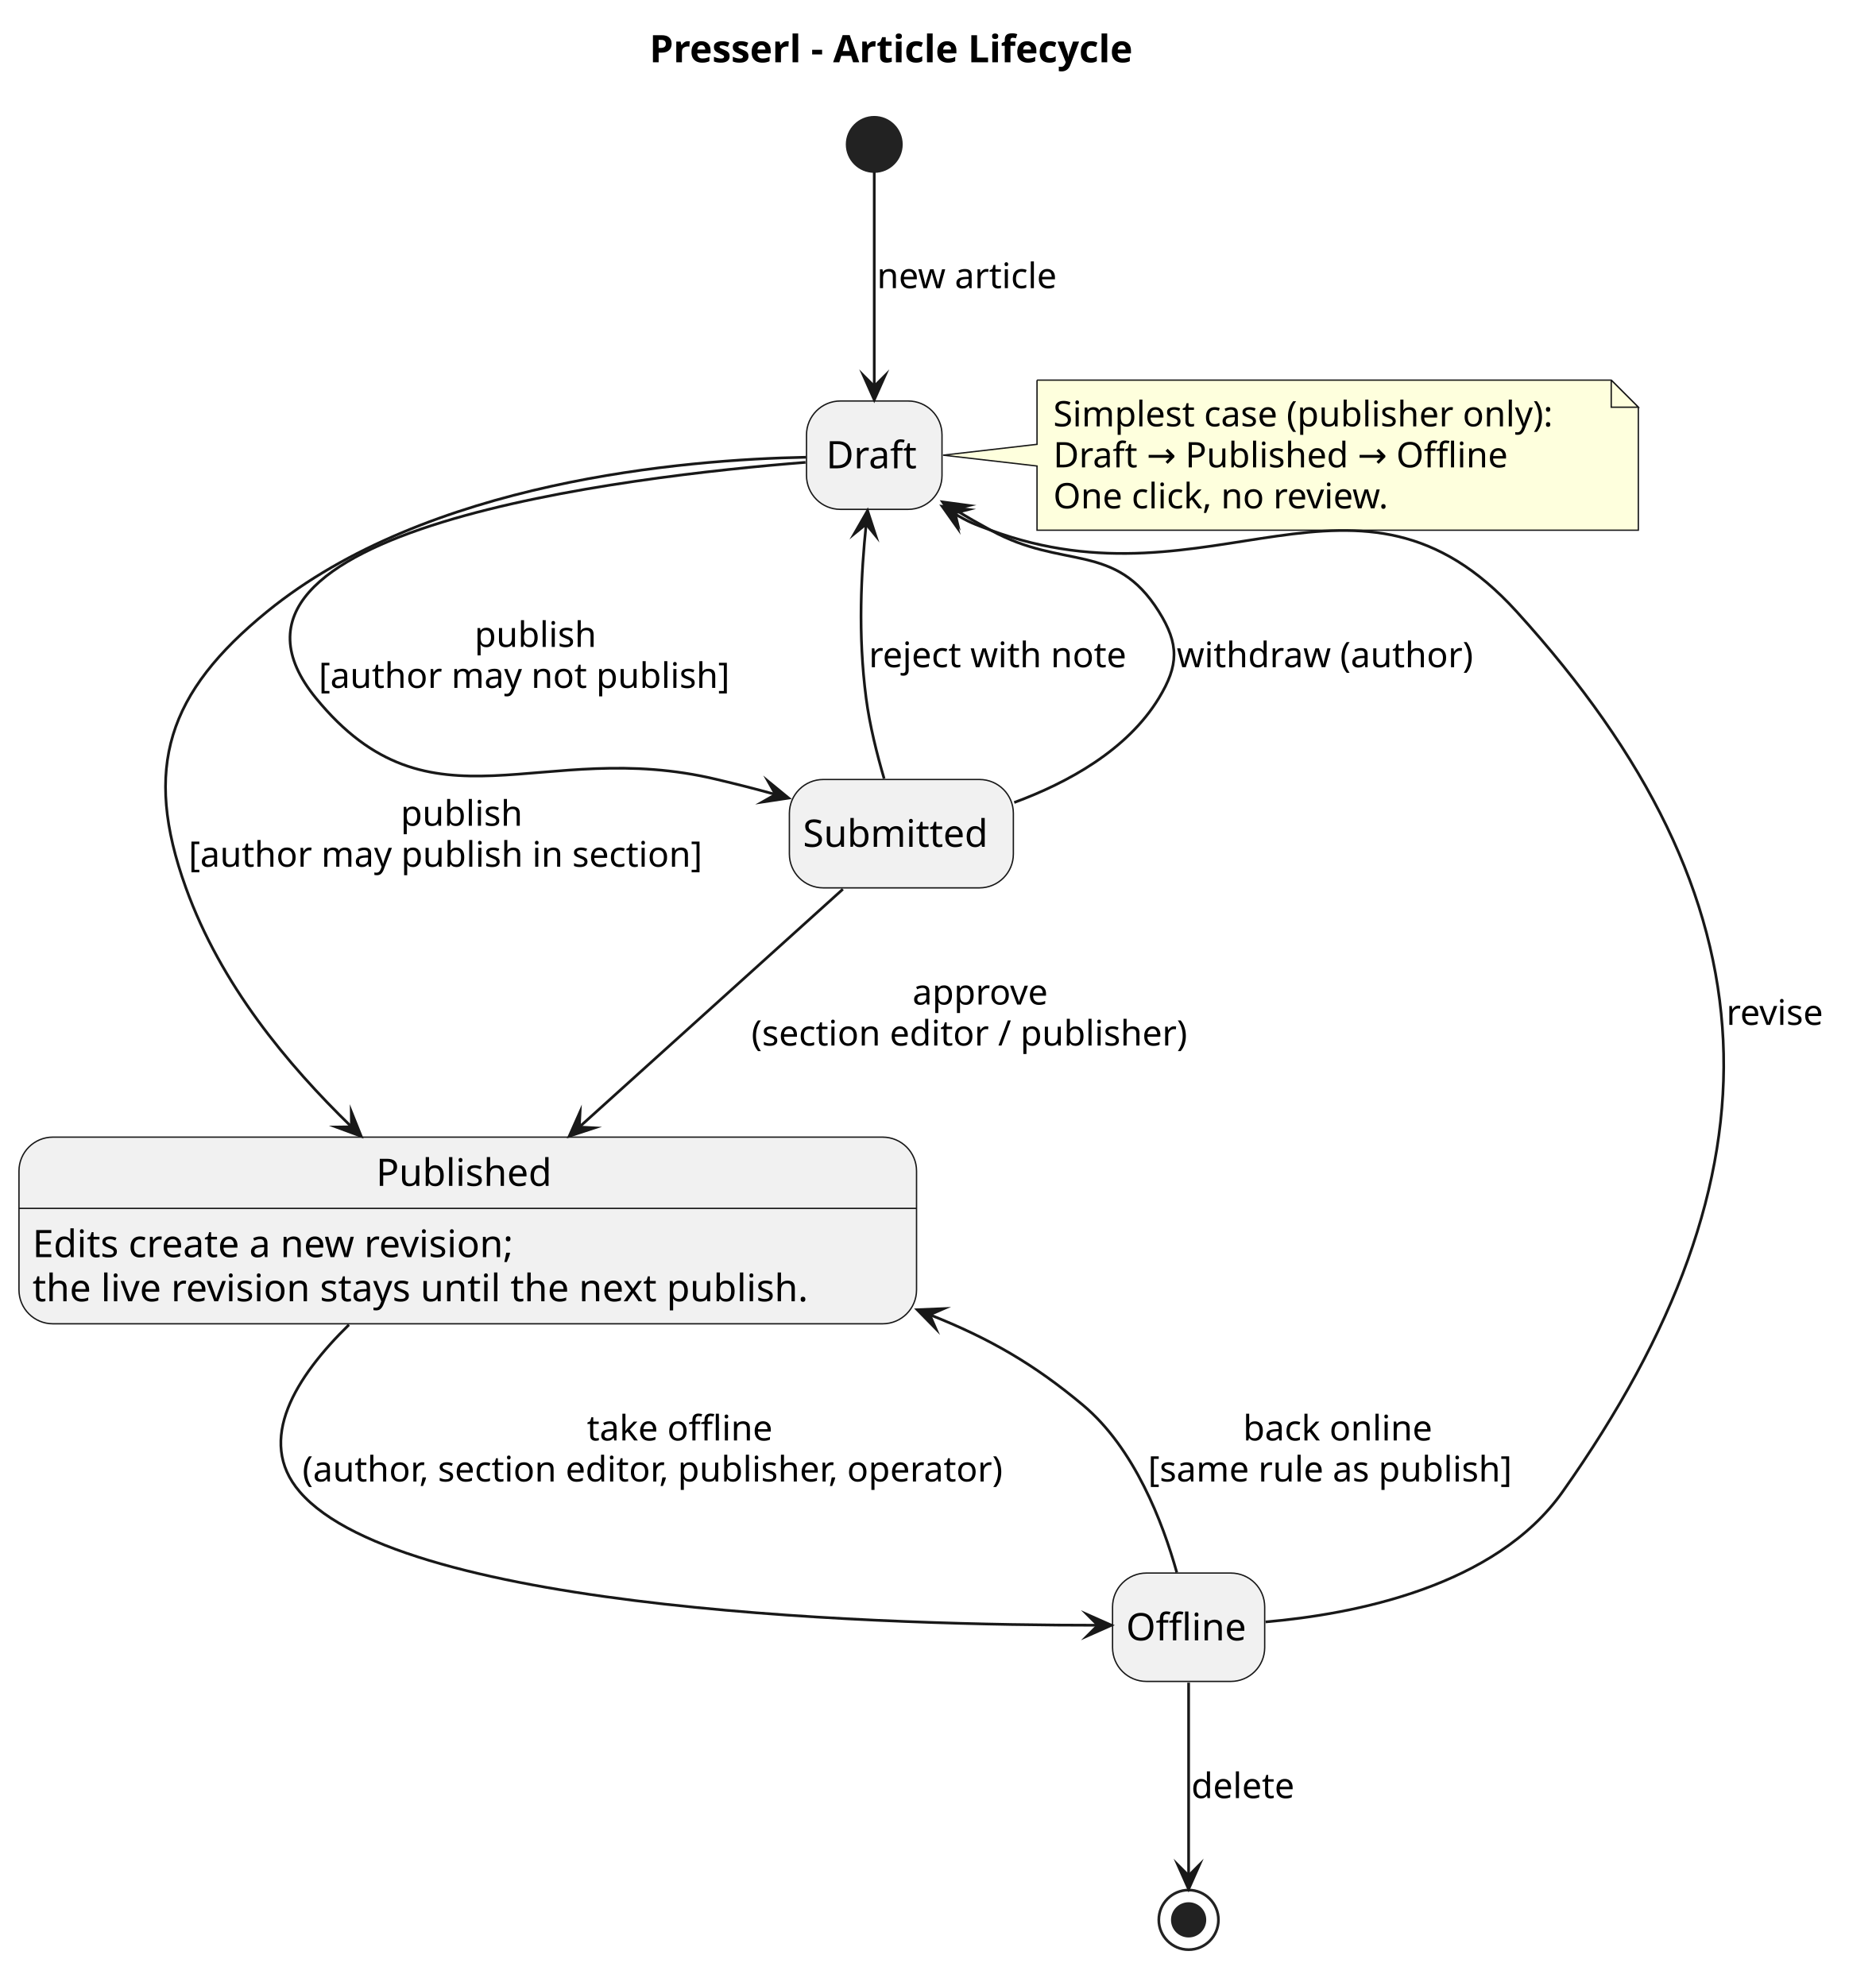
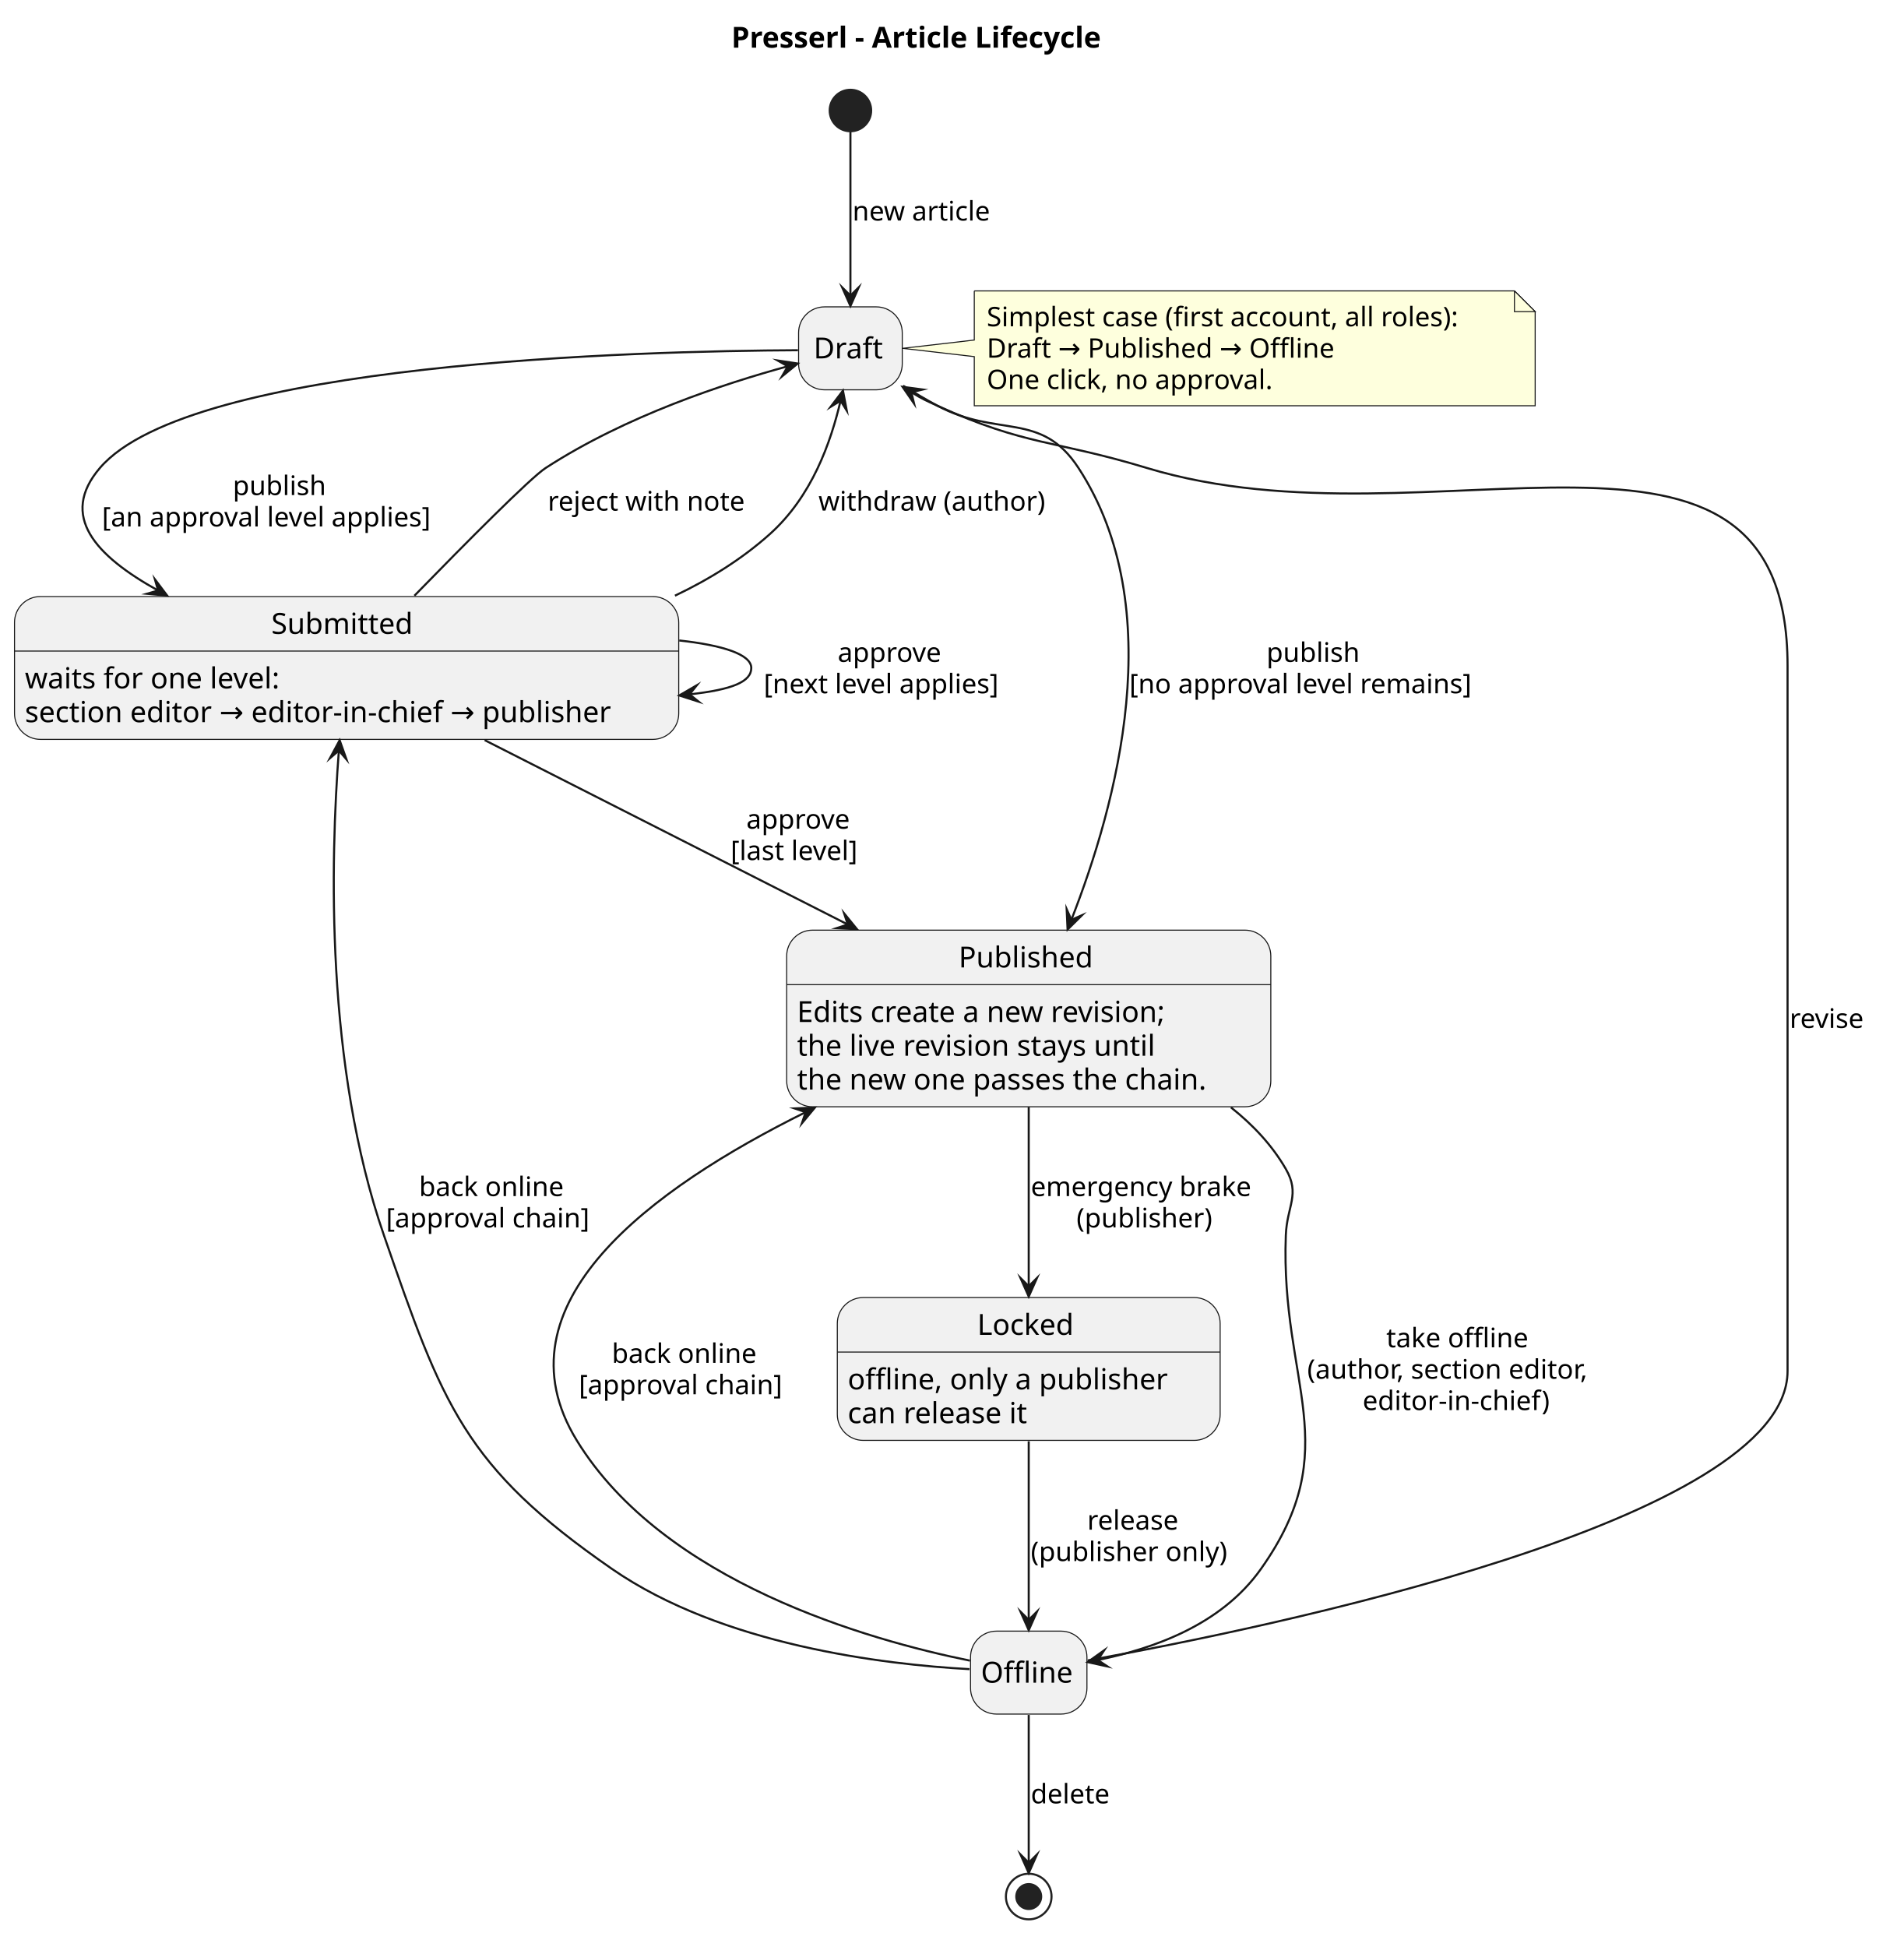
- <svg xmlns="http://www.w3.org/2000/svg" contentStyleType="text/css" data-diagram-type="STATE" height="733px" preserveAspectRatio="none" style="width:692px;height:733px;background:#FFFFFF;" version="1.1" viewBox="0 0 692 733" width="692px" zoomAndPan="magnify">
+ <svg xmlns="http://www.w3.org/2000/svg" contentStyleType="text/css" data-diagram-type="STATE" height="939px" preserveAspectRatio="none" style="width:918px;height:939px;background:#FFFFFF;" version="1.1" viewBox="0 0 918 939" width="918px" zoomAndPan="magnify">
  <defs />
  <g>
    <g class="title" data-source-line="1">
-       <text fill="#000000" font-family="Sans-Serif" font-size="14" font-weight="700" lengthAdjust="spacing" textLength="206.103" x="239.668" y="22.995">Presserl - Article Lifecycle</text>
+       <text fill="#000000" font-family="Sans-Serif" font-size="14" font-weight="700" lengthAdjust="spacing" textLength="206.103" x="352.748" y="22.995">Presserl - Article Lifecycle</text>
    </g>
-     <g class="entity" data-qualified-name="Published" data-source-line="19" id="ent0001">
-       <rect fill="#F1F1F1" height="68.891" rx="12.5" ry="12.5" style="stroke:#181818;stroke-width:0.5;" width="331.206" x="7" y="419.697" />
-       <line style="stroke:#181818;stroke-width:0.5;" x1="7" x2="338.206" y1="445.994" y2="445.994" />
-       <text fill="#000000" font-family="Sans-Serif" font-size="14" lengthAdjust="spacing" textLength="67.648" x="138.779" y="437.692">Published</text>
-       <text fill="#000000" font-family="Sans-Serif" font-size="14" lengthAdjust="spacing" textLength="194.352" x="12" y="463.989">Edits create a new revision;</text>
-       <text fill="#000000" font-family="Sans-Serif" font-size="14" lengthAdjust="spacing" textLength="311.206" x="12" y="480.286">the live revision stays until the next publish.</text>
+     <g class="entity" data-qualified-name="Submitted" data-source-line="23" id="ent0001">
+       <rect fill="#F1F1F1" height="68.891" rx="12.5" ry="12.5" style="stroke:#181818;stroke-width:0.5;" width="320.364" x="7" y="287.697" />
+       <line style="stroke:#181818;stroke-width:0.5;" x1="7" x2="327.364" y1="313.994" y2="313.994" />
+       <text fill="#000000" font-family="Sans-Serif" font-size="14" lengthAdjust="spacing" textLength="72.652" x="130.856" y="305.692">Submitted</text>
+       <text fill="#000000" font-family="Sans-Serif" font-size="14" lengthAdjust="spacing" textLength="133.362" x="12" y="331.989">waits for one level:</text>
+       <text fill="#000000" font-family="Sans-Serif" font-size="14" lengthAdjust="spacing" textLength="300.364" x="12" y="348.286">section editor → editor-in-chief → publisher</text>
    </g>
-     <g class="start_entity" data-qualified-name=".start." data-source-line="6" id="ent0002">
-       <ellipse cx="322.6" cy="53.297" fill="#222222" rx="10" ry="10" style="stroke:#222222;stroke-width:1;" />
+     <g class="entity" data-qualified-name="Published" data-source-line="25" id="ent0002">
+       <rect fill="#F1F1F1" height="85.188" rx="12.5" ry="12.5" style="stroke:#181818;stroke-width:0.5;" width="233.514" x="379.43" y="448.587" />
+       <line style="stroke:#181818;stroke-width:0.5;" x1="379.43" x2="612.944" y1="474.884" y2="474.884" />
+       <text fill="#000000" font-family="Sans-Serif" font-size="14" lengthAdjust="spacing" textLength="67.648" x="462.363" y="466.582">Published</text>
+       <text fill="#000000" font-family="Sans-Serif" font-size="14" lengthAdjust="spacing" textLength="194.352" x="384.43" y="492.879">Edits create a new revision;</text>
+       <text fill="#000000" font-family="Sans-Serif" font-size="14" lengthAdjust="spacing" textLength="188.576" x="384.43" y="509.176">the live revision stays until</text>
+       <text fill="#000000" font-family="Sans-Serif" font-size="14" lengthAdjust="spacing" textLength="213.514" x="384.43" y="525.473">the new one passes the chain.</text>
    </g>
-     <rect fill="#F1F1F1" height="40" rx="12.5" ry="12.5" style="stroke:#181818;stroke-width:0.5;" width="50" x="297.6" y="147.997" />
-     <text fill="#000000" font-family="Sans-Serif" font-size="14" lengthAdjust="spacing" textLength="35.533" x="304.833" y="172.844">Draft</text>
-     <rect fill="#F1F1F1" height="40" rx="12.5" ry="12.5" style="stroke:#181818;stroke-width:0.5;" width="82.652" x="291.28" y="287.697" />
-     <text fill="#000000" font-family="Sans-Serif" font-size="14" lengthAdjust="spacing" textLength="72.652" x="296.28" y="312.544">Submitted</text>
-     <rect fill="#F1F1F1" height="40" rx="12.5" ry="12.5" style="stroke:#181818;stroke-width:0.5;" width="56.143" x="410.53" y="580.587" />
-     <text fill="#000000" font-family="Sans-Serif" font-size="14" lengthAdjust="spacing" textLength="46.143" x="415.53" y="605.434">Offline</text>
-     <g class="end_entity" data-qualified-name=".end." data-source-line="17" id="ent0015">
-       <ellipse cx="438.6" cy="708.587" fill="none" rx="11" ry="11" style="stroke:#222222;stroke-width:1;" />
-       <ellipse cx="438.6" cy="708.587" fill="#222222" rx="6" ry="6" style="stroke:#222222;stroke-width:1;" />
+     <g class="entity" data-qualified-name="Locked" data-source-line="28" id="ent0003">
+       <rect fill="#F1F1F1" height="68.891" rx="12.5" ry="12.5" style="stroke:#181818;stroke-width:0.5;" width="184.644" x="403.86" y="625.777" />
+       <line style="stroke:#181818;stroke-width:0.5;" x1="403.86" x2="588.504" y1="652.074" y2="652.074" />
+       <text fill="#000000" font-family="Sans-Serif" font-size="14" lengthAdjust="spacing" textLength="49.67" x="471.347" y="643.772">Locked</text>
+       <text fill="#000000" font-family="Sans-Serif" font-size="14" lengthAdjust="spacing" textLength="164.644" x="408.86" y="670.069">offline, only a publisher</text>
+       <text fill="#000000" font-family="Sans-Serif" font-size="14" lengthAdjust="spacing" textLength="94.787" x="408.86" y="686.366">can release it</text>
    </g>
-     <g class="entity" data-qualified-name="GMN17" data-source-line="23" id="ent0018">
-       <path d="M382.66,140.297 L382.66,163.997 L347.99,167.997 L382.66,171.997 L382.66,195.695 A0,0 0 0 0 382.66,195.695 L604.544,195.695 A0,0 0 0 0 604.544,195.695 L604.544,150.297 L594.544,140.297 L382.66,140.297 A0,0 0 0 0 382.66,140.297" fill="#FEFFDD" style="stroke:#181818;stroke-width:0.5;" />
-       <path d="M594.544,140.297 L594.544,150.297 L604.544,150.297 L594.544,140.297" fill="#FEFFDD" style="stroke:#181818;stroke-width:0.5;" />
-       <text fill="#000000" font-family="Sans-Serif" font-size="13" lengthAdjust="spacing" textLength="200.884" x="388.66" y="157.364">Simplest case (publisher only):</text>
-       <text fill="#000000" font-family="Sans-Serif" font-size="13" lengthAdjust="spacing" textLength="176.973" x="388.66" y="172.497">Draft → Published → Offline</text>
-       <text fill="#000000" font-family="Sans-Serif" font-size="13" lengthAdjust="spacing" textLength="135.649" x="388.66" y="187.629">One click, no review.</text>
+     <g class="start_entity" data-qualified-name=".start." data-source-line="6" id="ent0004">
+       <ellipse cx="410.18" cy="53.297" fill="#222222" rx="10" ry="10" style="stroke:#222222;stroke-width:1;" />
    </g>
-     <g class="link" data-entity-1="ent0002" data-entity-2="ent0003" data-link-type="dependency" data-source-line="6" id="lnk4">
-       <path d="M322.6,63.517 C322.6,81.817 322.6,118.047 322.6,142.577" fill="none" id="*start*-to-Draft" style="stroke:#181818;stroke-width:1;" />
-       <polygon fill="#181818" points="322.6,147.577,326.6,138.577,322.6,142.577,318.6,138.577,322.6,147.577" style="stroke:#181818;stroke-width:1;stroke-linejoin:miter;stroke-miterlimit:10;" />
-       <text fill="#000000" font-family="Sans-Serif" font-size="13" lengthAdjust="spacing" textLength="71.779" x="323.6" y="106.364">new article</text>
+     <rect fill="#F1F1F1" height="40" rx="12.5" ry="12.5" style="stroke:#181818;stroke-width:0.5;" width="50" x="385.18" y="147.997" />
+     <text fill="#000000" font-family="Sans-Serif" font-size="14" lengthAdjust="spacing" textLength="35.533" x="392.413" y="172.844">Draft</text>
+     <rect fill="#F1F1F1" height="40" rx="12.5" ry="12.5" style="stroke:#181818;stroke-width:0.5;" width="56.143" x="468.11" y="786.667" />
+     <text fill="#000000" font-family="Sans-Serif" font-size="14" lengthAdjust="spacing" textLength="46.143" x="473.11" y="811.514">Offline</text>
+     <g class="end_entity" data-qualified-name=".end." data-source-line="21" id="ent0020">
+       <ellipse cx="496.18" cy="914.667" fill="none" rx="11" ry="11" style="stroke:#222222;stroke-width:1;" />
+       <ellipse cx="496.18" cy="914.667" fill="#222222" rx="6" ry="6" style="stroke:#222222;stroke-width:1;" />
    </g>
-     <g class="link" data-entity-1="ent0003" data-entity-2="ent0001" data-link-type="dependency" data-source-line="8" id="lnk5">
-       <path d="M297.39,168.757 C252.45,169.627 157.68,177.537 98.6,225.697 C61.98,255.557 52.57,283.247 68.6,327.697 C81.51,363.487 105.977,392.81 129.696,415.89" fill="none" id="Draft-to-Published" style="stroke:#181818;stroke-width:1;" />
-       <polygon fill="#181818" points="133.28,419.377,129.619,410.234,129.696,415.89,124.04,415.967,133.28,419.377" style="stroke:#181818;stroke-width:1;stroke-linejoin:miter;stroke-miterlimit:10;" />
-       <text fill="#000000" font-family="Sans-Serif" font-size="13" lengthAdjust="spacing" textLength="46.979" x="147.854" y="304.764">publish</text>
-       <text fill="#000000" font-family="Sans-Serif" font-size="13" lengthAdjust="spacing" textLength="203.487" x="69.6" y="319.897">[author may publish in section]</text>
+     <g class="entity" data-qualified-name="GMN22" data-source-line="32" id="ent0023">
+       <path d="M469.92,140.297 L469.92,163.997 L435.32,167.997 L469.92,171.997 L469.92,195.695 A0,0 0 0 0 469.92,195.695 L740.446,195.695 A0,0 0 0 0 740.446,195.695 L740.446,150.297 L730.446,140.297 L469.92,140.297 A0,0 0 0 0 469.92,140.297" fill="#FEFFDD" style="stroke:#181818;stroke-width:0.5;" />
+       <path d="M730.446,140.297 L730.446,150.297 L740.446,150.297 L730.446,140.297" fill="#FEFFDD" style="stroke:#181818;stroke-width:0.5;" />
+       <text fill="#000000" font-family="Sans-Serif" font-size="13" lengthAdjust="spacing" textLength="249.526" x="475.92" y="157.364">Simplest case (first account, all roles):</text>
+       <text fill="#000000" font-family="Sans-Serif" font-size="13" lengthAdjust="spacing" textLength="176.973" x="475.92" y="172.497">Draft → Published → Offline</text>
+       <text fill="#000000" font-family="Sans-Serif" font-size="13" lengthAdjust="spacing" textLength="149.411" x="475.92" y="187.629">One click, no approval.</text>
    </g>
-     <g class="link" data-entity-1="ent0003" data-entity-2="ent0006" data-link-type="dependency" data-source-line="9" id="lnk7">
-       <path d="M297.24,170.647 C231.76,175.817 65.58,195.297 116.6,257.697 C159.09,309.657 199.35,271.987 264.6,287.697 C273.18,289.757 277.499,290.841 286.189,293.231" fill="none" id="Draft-to-Submitted" style="stroke:#181818;stroke-width:1;" />
-       <polygon fill="#181818" points="291.01,294.557,283.393,288.313,286.189,293.231,281.272,296.027,291.01,294.557" style="stroke:#181818;stroke-width:1;stroke-linejoin:miter;stroke-miterlimit:10;" />
-       <text fill="#000000" font-family="Sans-Serif" font-size="13" lengthAdjust="spacing" textLength="46.979" x="175.097" y="238.764">publish</text>
-       <text fill="#000000" font-family="Sans-Serif" font-size="13" lengthAdjust="spacing" textLength="161.973" x="117.6" y="253.897">[author may not publish]</text>
+     <g class="link" data-entity-1="ent0004" data-entity-2="ent0005" data-link-type="dependency" data-source-line="6" id="lnk6">
+       <path d="M410.18,63.527 C410.18,81.817 410.18,118.047 410.18,142.577" fill="none" id="*start*-to-Draft" style="stroke:#181818;stroke-width:1;" />
+       <polygon fill="#181818" points="410.18,147.577,414.18,138.577,410.18,142.577,406.18,138.577,410.18,147.577" style="stroke:#181818;stroke-width:1;stroke-linejoin:miter;stroke-miterlimit:10;" />
+       <text fill="#000000" font-family="Sans-Serif" font-size="13" lengthAdjust="spacing" textLength="71.779" x="411.18" y="106.364">new article</text>
    </g>
-     <g class="link" data-entity-1="ent0006" data-entity-2="ent0003" data-link-type="dependency" data-source-line="11" id="lnk9">
-       <path d="M326.24,287.377 C323.62,278.447 320.9,267.647 319.6,257.697 C316.51,234.017 317.757,211.47 319.617,193.44" fill="none" id="Submitted-to-Draft" style="stroke:#181818;stroke-width:1;" />
-       <polygon fill="#181818" points="320.13,188.467,315.228,197.009,319.617,193.44,323.185,197.83,320.13,188.467" style="stroke:#181818;stroke-width:1;stroke-linejoin:miter;stroke-miterlimit:10;" />
-       <text fill="#000000" font-family="Sans-Serif" font-size="13" lengthAdjust="spacing" textLength="102.331" x="320.6" y="246.264">reject with note</text>
+     <g class="link" data-entity-1="ent0005" data-entity-2="ent0002" data-link-type="dependency" data-source-line="8" id="lnk7">
+       <path d="M435.58,186.007 C440.97,189.367 446.7,192.767 452.18,195.697 C481.31,211.267 502.14,198.027 520.18,225.697 C564.37,293.487 538.512,387.971 516.742,443.62" fill="none" id="Draft-to-Published" style="stroke:#181818;stroke-width:1;" />
+       <polygon fill="#181818" points="514.92,448.277,521.924,441.353,516.742,443.62,514.474,438.438,514.92,448.277" style="stroke:#181818;stroke-width:1;stroke-linejoin:miter;stroke-miterlimit:10;" />
+       <text fill="#000000" font-family="Sans-Serif" font-size="13" lengthAdjust="spacing" textLength="46.979" x="610.852" y="319.214">publish</text>
+       <text fill="#000000" font-family="Sans-Serif" font-size="13" lengthAdjust="spacing" textLength="179.283" x="544.7" y="334.347">[no approval level remains]</text>
    </g>
-     <g class="link" data-entity-1="ent0006" data-entity-2="ent0003" data-link-type="dependency" data-source-line="12" id="lnk10">
-       <path d="M374.25,296.187 C394.06,288.867 415.92,276.867 427.6,257.697 C435,245.547 435.16,237.747 427.6,225.697 C411.34,199.757 392.42,210.457 365.6,195.697 C359.75,192.477 357.847,191.439 352.067,187.879" fill="none" id="Submitted-to-Draft-1" style="stroke:#181818;stroke-width:1;" />
-       <polygon fill="#181818" points="347.81,185.257,353.375,193.382,352.067,187.879,357.571,186.571,347.81,185.257" style="stroke:#181818;stroke-width:1;stroke-linejoin:miter;stroke-miterlimit:10;" />
-       <text fill="#000000" font-family="Sans-Serif" font-size="13" lengthAdjust="spacing" textLength="116.892" x="434.21" y="246.264">withdraw (author)</text>
+     <g class="link" data-entity-1="ent0005" data-entity-2="ent0001" data-link-type="dependency" data-source-line="9" id="lnk8">
+       <path d="M384.87,168.907 C309.96,169.237 91.86,174.647 48.18,225.697 C28.38,248.837 46.019,268.02 76.259,284.81" fill="none" id="Draft-to-Submitted" style="stroke:#181818;stroke-width:1;" />
+       <polygon fill="#181818" points="80.63,287.237,74.703,279.371,76.259,284.81,70.82,286.365,80.63,287.237" style="stroke:#181818;stroke-width:1;stroke-linejoin:miter;stroke-miterlimit:10;" />
+       <text fill="#000000" font-family="Sans-Serif" font-size="13" lengthAdjust="spacing" textLength="46.979" x="112.272" y="238.764">publish</text>
+       <text fill="#000000" font-family="Sans-Serif" font-size="13" lengthAdjust="spacing" textLength="173.164" x="49.18" y="253.897">[an approval level applies]</text>
    </g>
-     <g class="link" data-entity-1="ent0006" data-entity-2="ent0001" data-link-type="dependency" data-source-line="10" id="lnk8">
-       <path d="M311.02,328.177 C285.18,351.507 245.161,387.636 213.761,415.986" fill="none" id="Submitted-to-Published" style="stroke:#181818;stroke-width:1;" />
-       <polygon fill="#181818" points="210.05,419.337,219.411,416.275,213.761,415.986,214.05,410.337,210.05,419.337" style="stroke:#181818;stroke-width:1;stroke-linejoin:miter;stroke-miterlimit:10;" />
-       <text fill="#000000" font-family="Sans-Serif" font-size="13" lengthAdjust="spacing" textLength="53.46" x="336.71" y="370.764">approve</text>
-       <text fill="#000000" font-family="Sans-Serif" font-size="13" lengthAdjust="spacing" textLength="172.32" x="277.28" y="385.897">(section editor / publisher)</text>
+     <g class="link" data-entity-1="ent0001" data-entity-2="ent0005" data-link-type="dependency" data-source-line="12" id="lnk11">
+       <path d="M199.88,287.297 C224.73,261.797 255.86,230.447 263.18,225.697 C302.2,200.397 349.398,185.018 379.948,176.648" fill="none" id="Submitted-to-Draft" style="stroke:#181818;stroke-width:1;" />
+       <polygon fill="#181818" points="384.77,175.327,375.033,173.847,379.948,176.648,377.147,181.563,384.77,175.327" style="stroke:#181818;stroke-width:1;stroke-linejoin:miter;stroke-miterlimit:10;" />
+       <text fill="#000000" font-family="Sans-Serif" font-size="13" lengthAdjust="spacing" textLength="102.331" x="264.18" y="246.264">reject with note</text>
    </g>
-     <g class="link" data-entity-1="ent0001" data-entity-2="ent0011" data-link-type="dependency" data-source-line="14" id="lnk12">
-       <path d="M128.76,488.947 C109.35,507.937 94.22,531.577 110.6,550.587 C149.27,595.457 332.65,599.858 405.12,599.848" fill="none" id="Published-to-Offline" style="stroke:#181818;stroke-width:1;" />
-       <polygon fill="#181818" points="410.12,599.847,401.12,595.847,405.12,599.847,401.12,603.847,410.12,599.847" style="stroke:#181818;stroke-width:1;stroke-linejoin:miter;stroke-miterlimit:10;" />
-       <text fill="#000000" font-family="Sans-Serif" font-size="13" lengthAdjust="spacing" textLength="73.29" x="216.565" y="531.654">take offline</text>
-       <text fill="#000000" font-family="Sans-Serif" font-size="13" lengthAdjust="spacing" textLength="283.22" x="111.6" y="546.787">(author, section editor, publisher, operator)</text>
+     <g class="link" data-entity-1="ent0001" data-entity-2="ent0005" data-link-type="dependency" data-source-line="13" id="lnk12">
+       <path d="M325.55,287.287 C342.11,279.397 357.77,269.677 371.18,257.697 C391.63,239.437 400.704,213.334 405.434,193.244" fill="none" id="Submitted-to-Draft-1" style="stroke:#181818;stroke-width:1;" />
+       <polygon fill="#181818" points="406.58,188.377,400.624,196.221,405.434,193.244,408.411,198.054,406.58,188.377" style="stroke:#181818;stroke-width:1;stroke-linejoin:miter;stroke-miterlimit:10;" />
+       <text fill="#000000" font-family="Sans-Serif" font-size="13" lengthAdjust="spacing" textLength="116.892" x="394.77" y="246.264">withdraw (author)</text>
    </g>
-     <g class="link" data-entity-1="ent0011" data-entity-2="ent0001" data-link-type="dependency" data-source-line="15" id="lnk13">
-       <path d="M434.24,580.377 C429.06,561.907 418.63,534.527 399.6,518.587 C381.72,503.607 365.198,493.999 343.088,485.239" fill="none" id="Offline-to-Published" style="stroke:#181818;stroke-width:1;" />
-       <polygon fill="#181818" points="338.44,483.397,345.334,490.431,343.088,485.239,348.281,482.993,338.44,483.397" style="stroke:#181818;stroke-width:1;stroke-linejoin:miter;stroke-miterlimit:10;" />
-       <text fill="#000000" font-family="Sans-Serif" font-size="13" lengthAdjust="spacing" textLength="74.68" x="458.707" y="531.654">back online</text>
-       <text fill="#000000" font-family="Sans-Serif" font-size="13" lengthAdjust="spacing" textLength="144.853" x="423.62" y="546.787">[same rule as publish]</text>
+     <g class="link" data-entity-1="ent0001" data-entity-2="ent0001" data-link-type="dependency" data-source-line="10" id="lnk9">
+       <path d="M327.61,308.887 C348.52,311.167 362.36,315.587 362.36,322.147 C362.36,328.707 353.49,332.585 332.58,334.865" fill="none" id="Submitted-to-Submitted" style="stroke:#181818;stroke-width:1;" />
+       <polygon fill="#181818" points="327.61,335.407,336.991,338.408,332.58,334.865,336.123,330.455,327.61,335.407" style="stroke:#181818;stroke-width:1;stroke-linejoin:miter;stroke-miterlimit:10;" />
+       <text fill="#000000" font-family="Sans-Serif" font-size="13" lengthAdjust="spacing" textLength="53.46" x="404.037" y="319.214">approve</text>
+       <text fill="#000000" font-family="Sans-Serif" font-size="13" lengthAdjust="spacing" textLength="124.814" x="368.36" y="334.347">[next level applies]</text>
    </g>
-     <g class="link" data-entity-1="ent0011" data-entity-2="ent0003" data-link-type="dependency" data-source-line="16" id="lnk14">
-       <path d="M467,598.617 C499.62,595.797 551.82,585.687 576.6,550.587 C660,432.467 656.85,332.697 559.6,225.697 C500.92,161.127 447.42,225.987 365.6,195.697 C359.5,193.437 357.635,192.816 351.945,189.426" fill="none" id="Offline-to-Draft" style="stroke:#181818;stroke-width:1;" />
-       <polygon fill="#181818" points="347.65,186.867,353.334,194.91,351.945,189.426,357.429,188.037,347.65,186.867" style="stroke:#181818;stroke-width:1;stroke-linejoin:miter;stroke-miterlimit:10;" />
-       <text fill="#000000" font-family="Sans-Serif" font-size="13" lengthAdjust="spacing" textLength="39.419" x="637.02" y="378.264">revise</text>
+     <g class="link" data-entity-1="ent0001" data-entity-2="ent0002" data-link-type="dependency" data-source-line="11" id="lnk10">
+       <path d="M233.76,356.947 C285.58,383.257 353.332,417.653 408.892,445.863" fill="none" id="Submitted-to-Published" style="stroke:#181818;stroke-width:1;" />
+       <polygon fill="#181818" points="413.35,448.127,407.136,440.486,408.892,445.863,403.514,447.619,413.35,448.127" style="stroke:#181818;stroke-width:1;stroke-linejoin:miter;stroke-miterlimit:10;" />
+       <text fill="#000000" font-family="Sans-Serif" font-size="13" lengthAdjust="spacing" textLength="53.46" x="359.969" y="399.654">approve</text>
+       <text fill="#000000" font-family="Sans-Serif" font-size="13" lengthAdjust="spacing" textLength="68.637" x="352.38" y="414.787">[last level]</text>
    </g>
-     <g class="link" data-entity-1="ent0011" data-entity-2="ent0015" data-link-type="dependency" data-source-line="17" id="lnk16">
-       <path d="M438.6,621.027 C438.6,643.497 438.6,674.647 438.6,692.267" fill="none" id="Offline-to-*end*" style="stroke:#181818;stroke-width:1;" />
-       <polygon fill="#181818" points="438.6,697.267,442.6,688.267,438.6,692.267,434.6,688.267,438.6,697.267" style="stroke:#181818;stroke-width:1;stroke-linejoin:miter;stroke-miterlimit:10;" />
-       <text fill="#000000" font-family="Sans-Serif" font-size="13" lengthAdjust="spacing" textLength="40.955" x="439.6" y="663.654">delete</text>
+     <g class="link" data-entity-1="ent0002" data-entity-2="ent0013" data-link-type="dependency" data-source-line="15" id="lnk14">
+       <path d="M593.72,534.087 C604.25,542.427 613.53,552.257 620.18,563.777 C627.29,576.097 620.71,581.567 620.18,595.777 C617.51,667.437 649.64,698.157 608.18,756.667 C588.86,783.947 555.818,795.205 529.479,800.595" fill="none" id="Published-to-Offline" style="stroke:#181818;stroke-width:1;" />
+       <polygon fill="#181818" points="524.58,801.597,534.199,803.711,529.479,800.595,532.595,795.874,524.58,801.597" style="stroke:#181818;stroke-width:1;stroke-linejoin:miter;stroke-miterlimit:10;" />
+       <text fill="#000000" font-family="Sans-Serif" font-size="13" lengthAdjust="spacing" textLength="73.29" x="668.644" y="649.784">take offline</text>
+       <text fill="#000000" font-family="Sans-Serif" font-size="13" lengthAdjust="spacing" textLength="149.519" x="630.53" y="664.917">(author, section editor,</text>
+       <text fill="#000000" font-family="Sans-Serif" font-size="13" lengthAdjust="spacing" textLength="96.135" x="657.222" y="680.049">editor-in-chief)</text>
+     </g>
+     <g class="link" data-entity-1="ent0013" data-entity-2="ent0002" data-link-type="dependency" data-source-line="17" id="lnk16">
+       <path d="M467.82,800.897 C418.96,790.987 320.13,763.107 278.18,694.667 C237.89,628.937 314.2,573.247 388.58,536.378" fill="none" id="Offline-to-Published" style="stroke:#181818;stroke-width:1;" />
+       <polygon fill="#181818" points="393.06,534.157,383.22,534.57,388.58,536.378,386.773,541.738,393.06,534.157" style="stroke:#181818;stroke-width:1;stroke-linejoin:miter;stroke-miterlimit:10;" />
+       <text fill="#000000" font-family="Sans-Serif" font-size="13" lengthAdjust="spacing" textLength="74.68" x="295.1" y="657.284">back online</text>
+       <text fill="#000000" font-family="Sans-Serif" font-size="13" lengthAdjust="spacing" textLength="106.52" x="279.18" y="672.417">[approval chain]</text>
+     </g>
+     <g class="link" data-entity-1="ent0002" data-entity-2="ent0003" data-link-type="dependency" data-source-line="16" id="lnk15">
+       <path d="M496.18,533.907 C496.18,562.117 496.18,593.917 496.18,620.317" fill="none" id="Published-to-Locked" style="stroke:#181818;stroke-width:1;" />
+       <polygon fill="#181818" points="496.18,625.317,500.18,616.317,496.18,620.317,492.18,616.317,496.18,625.317" style="stroke:#181818;stroke-width:1;stroke-linejoin:miter;stroke-miterlimit:10;" />
+       <text fill="#000000" font-family="Sans-Serif" font-size="13" lengthAdjust="spacing" textLength="114.556" x="497.18" y="576.844">emergency brake</text>
+       <text fill="#000000" font-family="Sans-Serif" font-size="13" lengthAdjust="spacing" textLength="70.465" x="519.225" y="591.977">(publisher)</text>
+     </g>
+     <g class="link" data-entity-1="ent0013" data-entity-2="ent0001" data-link-type="dependency" data-source-line="18" id="lnk17">
+       <path d="M467.61,804.997 C426.12,802.727 348.35,793.447 295.18,756.667 C223.94,707.387 213.48,677.647 185.18,595.777 C156.82,513.737 159.43,414.652 163.44,361.982" fill="none" id="Offline-to-Submitted" style="stroke:#181818;stroke-width:1;" />
+       <polygon fill="#181818" points="163.82,356.997,159.148,365.667,163.44,361.982,167.125,366.275,163.82,356.997" style="stroke:#181818;stroke-width:1;stroke-linejoin:miter;stroke-miterlimit:10;" />
+       <text fill="#000000" font-family="Sans-Serif" font-size="13" lengthAdjust="spacing" textLength="74.68" x="202.1" y="576.844">back online</text>
+       <text fill="#000000" font-family="Sans-Serif" font-size="13" lengthAdjust="spacing" textLength="106.52" x="186.18" y="591.977">[approval chain]</text>
+     </g>
+     <g class="link" data-entity-1="ent0003" data-entity-2="ent0013" data-link-type="dependency" data-source-line="19" id="lnk18">
+       <path d="M496.18,695.087 C496.18,723.437 496.18,757.897 496.18,781.217" fill="none" id="Locked-to-Offline" style="stroke:#181818;stroke-width:1;" />
+       <polygon fill="#181818" points="496.18,786.217,500.18,777.217,496.18,781.217,492.18,777.217,496.18,786.217" style="stroke:#181818;stroke-width:1;stroke-linejoin:miter;stroke-miterlimit:10;" />
+       <text fill="#000000" font-family="Sans-Serif" font-size="13" lengthAdjust="spacing" textLength="47.69" x="524.383" y="737.734">release</text>
+       <text fill="#000000" font-family="Sans-Serif" font-size="13" lengthAdjust="spacing" textLength="102.096" x="497.18" y="752.867">(publisher only)</text>
+     </g>
+     <g class="link" data-entity-1="ent0013" data-entity-2="ent0005" data-link-type="dependency" data-source-line="20" id="lnk19">
+       <path d="M524.6,800.807 C610.59,785.297 862.18,733.717 862.18,661.217 C862.18,321.147 862.18,321.147 862.18,321.147 C862.18,177.407 690.74,267.377 553.18,225.697 C508.37,212.117 494.8,215.117 452.18,195.697 C446.52,193.117 444.981,192.492 439.572,189.172" fill="none" id="Offline-to-Draft" style="stroke:#181818;stroke-width:1;" />
+       <polygon fill="#181818" points="435.31,186.557,440.889,194.673,439.572,189.172,445.073,187.855,435.31,186.557" style="stroke:#181818;stroke-width:1;stroke-linejoin:miter;stroke-miterlimit:10;" />
+       <text fill="#000000" font-family="Sans-Serif" font-size="13" lengthAdjust="spacing" textLength="39.419" x="863.18" y="495.754">revise</text>
+     </g>
+     <g class="link" data-entity-1="ent0013" data-entity-2="ent0020" data-link-type="dependency" data-source-line="21" id="lnk21">
+       <path d="M496.18,827.107 C496.18,849.577 496.18,880.727 496.18,898.347" fill="none" id="Offline-to-*end*" style="stroke:#181818;stroke-width:1;" />
+       <polygon fill="#181818" points="496.18,903.347,500.18,894.347,496.18,898.347,492.18,894.347,496.18,903.347" style="stroke:#181818;stroke-width:1;stroke-linejoin:miter;stroke-miterlimit:10;" />
+       <text fill="#000000" font-family="Sans-Serif" font-size="13" lengthAdjust="spacing" textLength="40.955" x="497.18" y="869.734">delete</text>
    </g>
  </g>
</svg>
